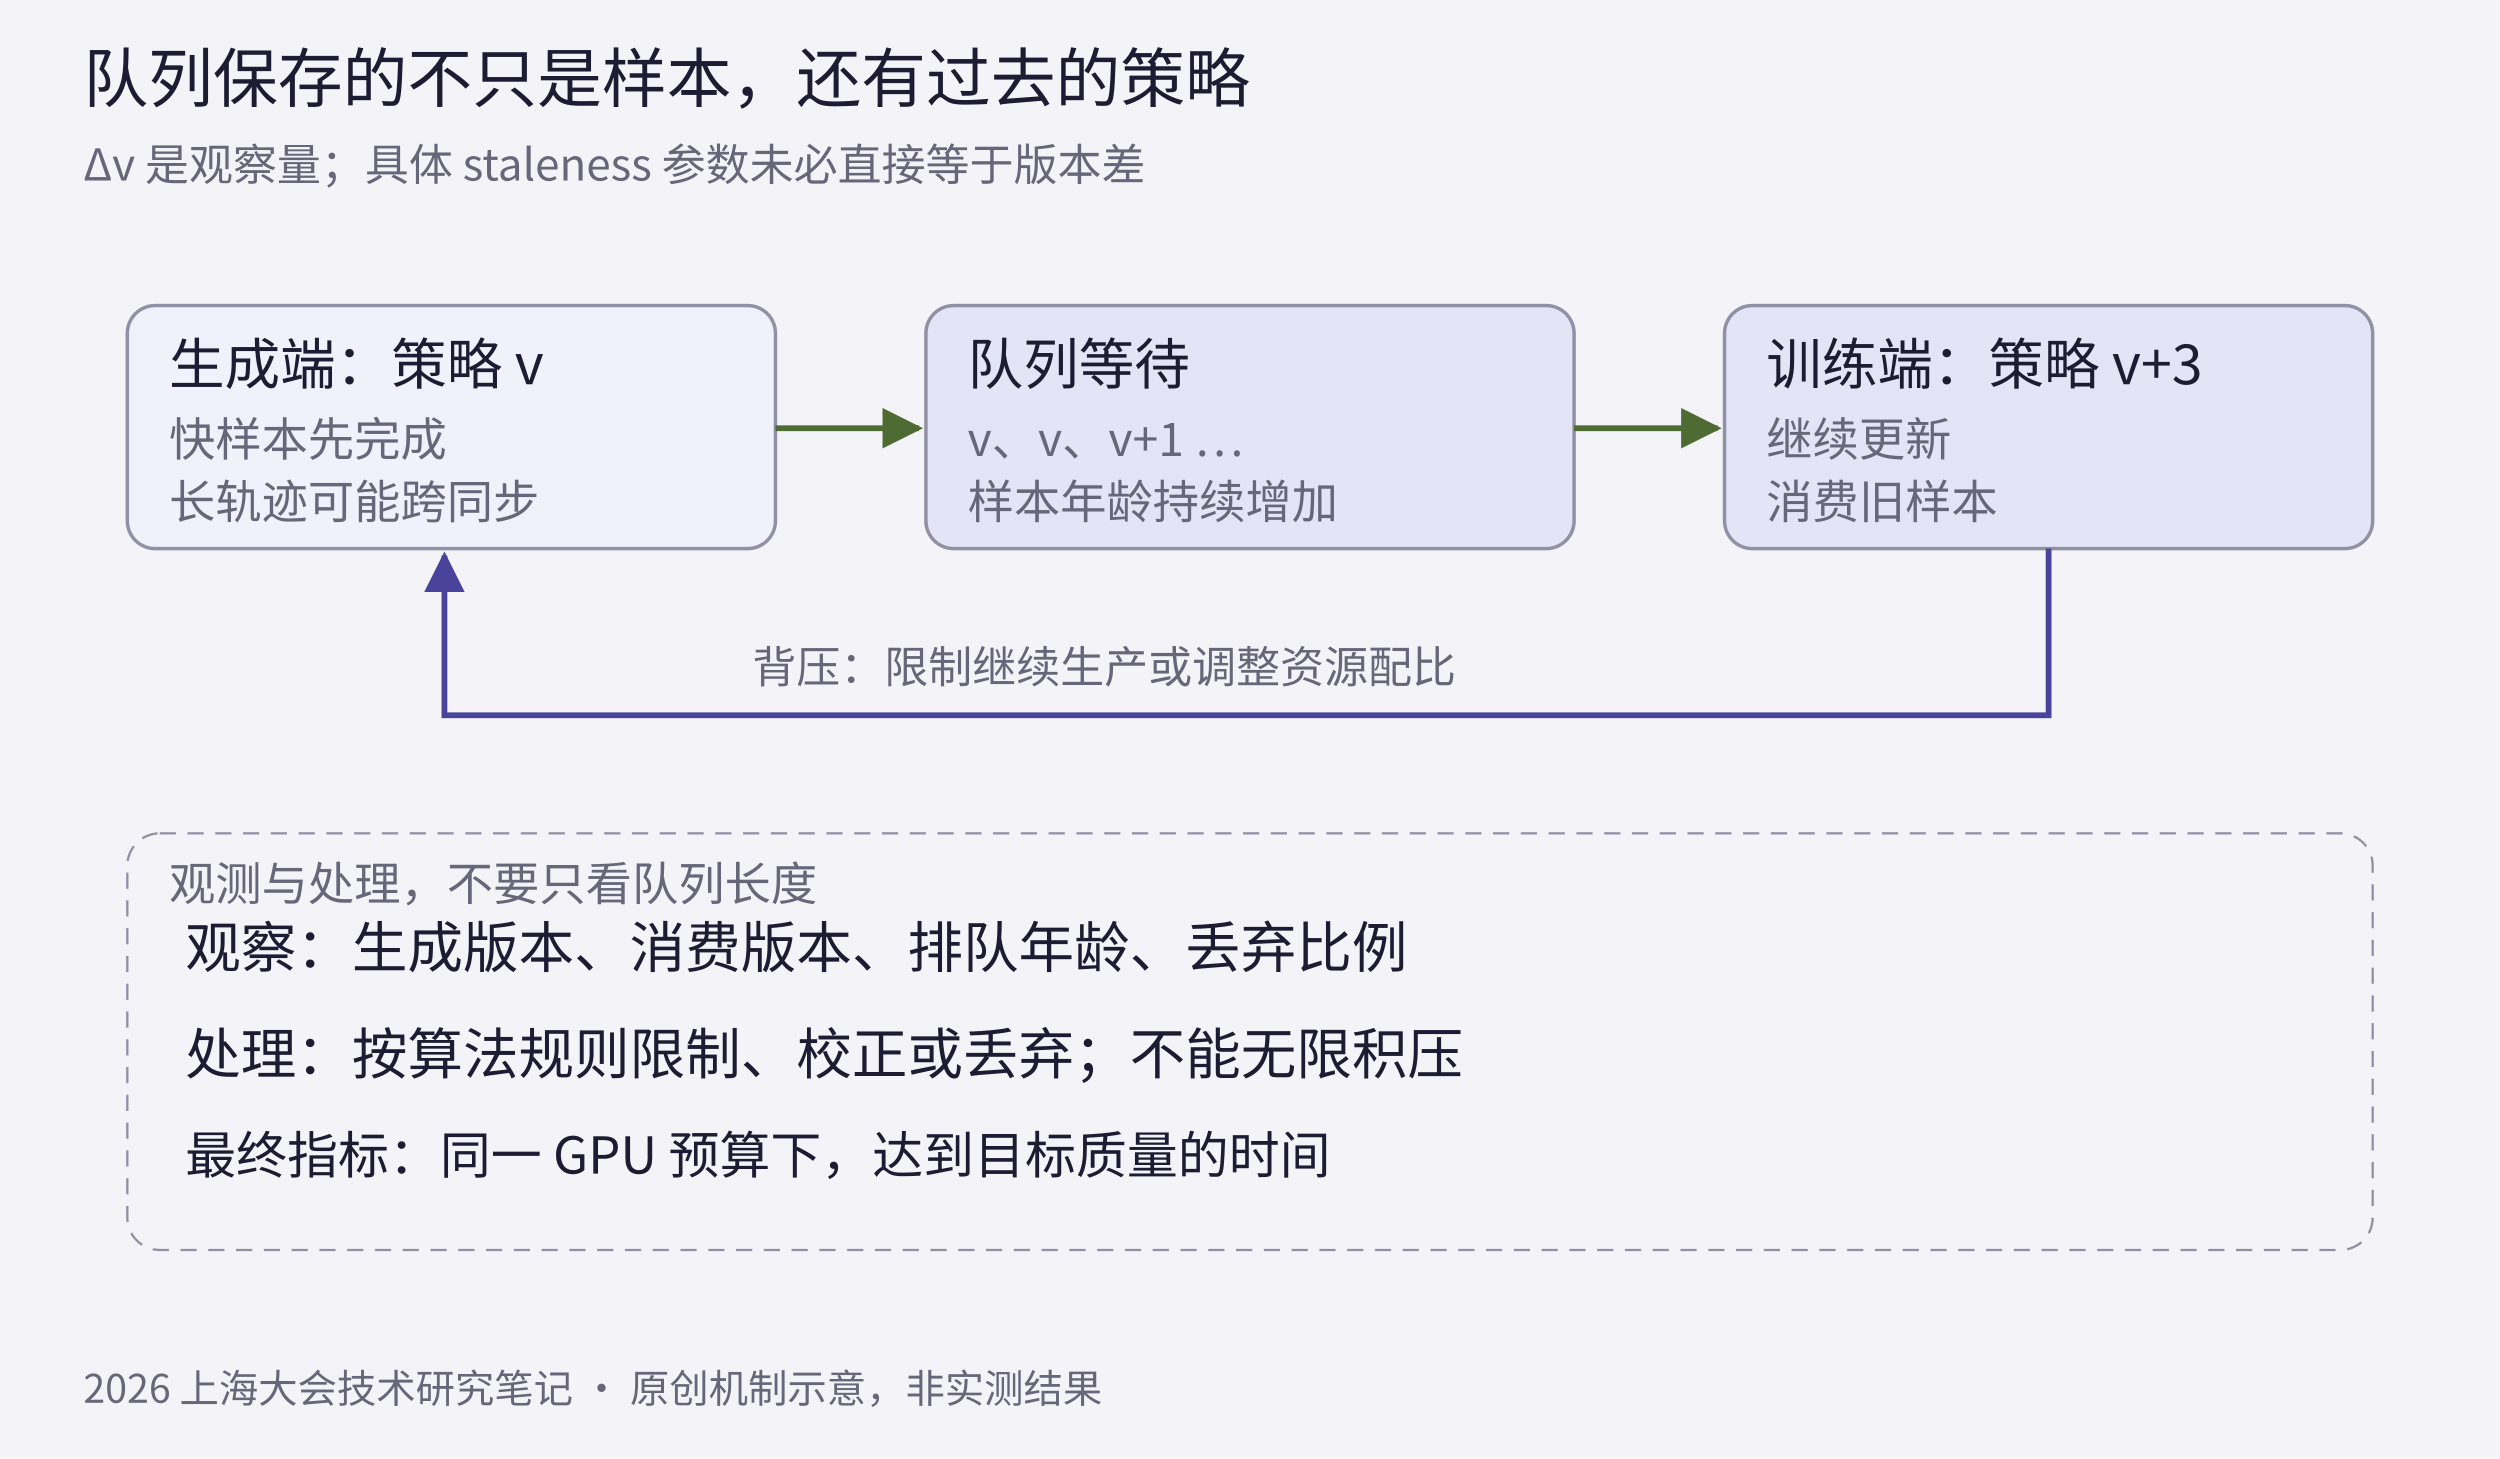
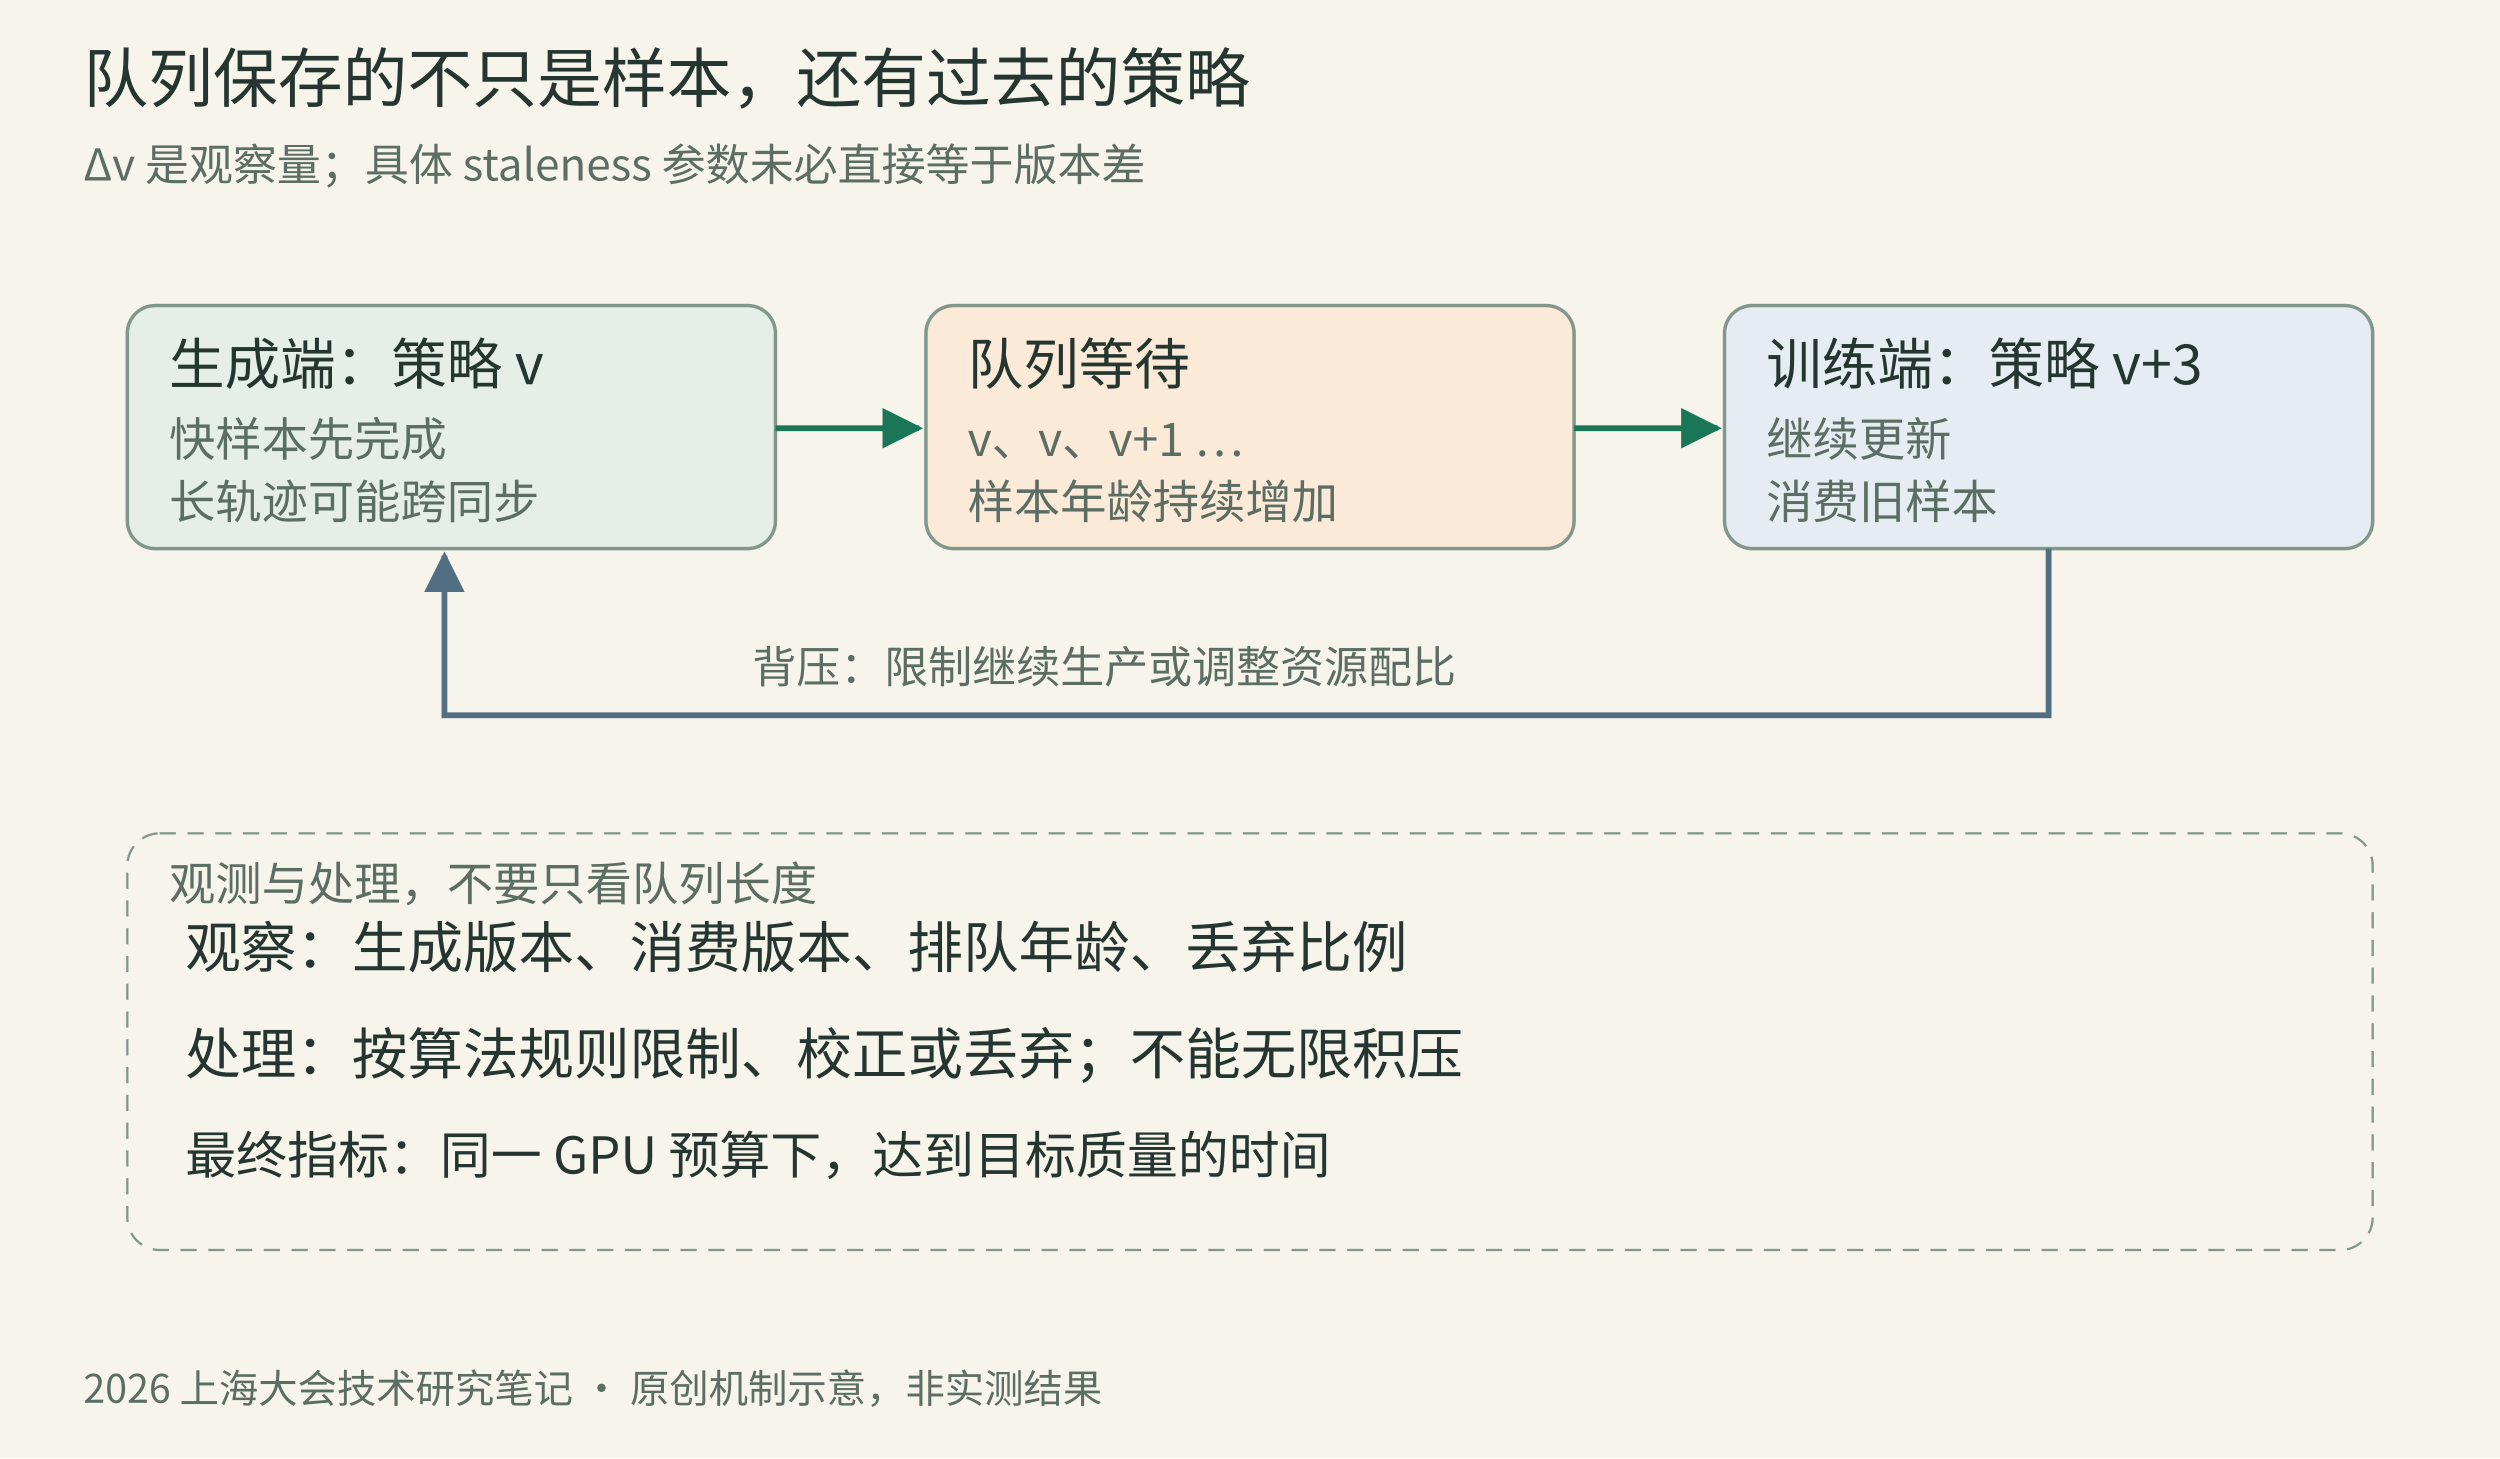
<svg xmlns="http://www.w3.org/2000/svg" viewBox="0 0 1080 630" role="img" aria-labelledby="title desc">
  <defs>
    <marker id="arrow" viewBox="0 0 10 10" refX="9" refY="5" markerWidth="7" markerHeight="7" orient="auto-start-reverse">
-       <path d="M 0 0 L 10 5 L 0 10 z" fill="#49439C" />
+       <path d="M 0 0 L 10 5 L 0 10 z" fill="#526e83" />
    </marker>
    <marker id="data" viewBox="0 0 10 10" refX="9" refY="5" markerWidth="7" markerHeight="7" orient="auto-start-reverse">
-       <path d="M 0 0 L 10 5 L 0 10 z" fill="#4D6B33" />
+       <path d="M 0 0 L 10 5 L 0 10 z" fill="#197657" />
    </marker>
  </defs>
-   <rect width="1080" height="630" fill="#F4F4F8" />
+   <rect width="1080" height="630" fill="#f7f4eb" />
  <g font-family="Microsoft YaHei, PingFang SC, Noto Sans CJK SC, sans-serif">
-     <text x="36" y="44" font-size="28" fill="#1E1C32" text-anchor="start">队列保存的不只是样本，还有过去的策略</text>
-     <text x="36" y="78" font-size="19" fill="#68677A" text-anchor="start">Δv 是观察量；具体 staleness 参数未必直接等于版本差</text>
-     <rect x="55" y="132" width="280" height="105" rx="12" fill="#F1F1FB" stroke="#9190A4" stroke-width="1.5" />
-     <text x="73" y="166" font-size="24" fill="#1E1C32" text-anchor="start">生成端：策略 v</text>
-     <text x="73" y="197" font-size="20" fill="#68677A" text-anchor="start">快样本先完成</text>
-     <text x="73" y="224" font-size="20" fill="#68677A" text-anchor="start">长轨迹可能跨同步</text>
-     <rect x="400" y="132" width="280" height="105" rx="12" fill="#E4E4F7" stroke="#9190A4" stroke-width="1.5" />
-     <text x="418" y="166" font-size="24" fill="#1E1C32" text-anchor="start">队列等待</text>
-     <text x="418" y="197" font-size="20" fill="#68677A" text-anchor="start">v、v、v+1 …</text>
-     <text x="418" y="224" font-size="20" fill="#68677A" text-anchor="start">样本年龄持续增加</text>
-     <rect x="745" y="132" width="280" height="105" rx="12" fill="#E4E4F7" stroke="#9190A4" stroke-width="1.5" />
-     <text x="763" y="166" font-size="24" fill="#1E1C32" text-anchor="start">训练端：策略 v+3</text>
-     <text x="763" y="197" font-size="20" fill="#68677A" text-anchor="start">继续更新</text>
-     <text x="763" y="224" font-size="20" fill="#68677A" text-anchor="start">消费旧样本</text>
-     <polyline points="335,185 397,185" fill="none" stroke="#4D6B33" stroke-width="2.5" marker-end="url(#data)" />
-     <polyline points="680,185 742,185" fill="none" stroke="#4D6B33" stroke-width="2.5" marker-end="url(#data)" />
-     <polyline points="885,237 885,309 192,309 192,240" fill="none" stroke="#49439C" stroke-width="2.5" marker-end="url(#arrow)" />
-     <text x="325" y="295" font-size="19" fill="#68677A" text-anchor="start">背压：限制继续生产或调整资源配比</text>
-     <rect x="55" y="360" width="970" height="180" rx="14" fill="none" stroke="#9190A4" stroke-dasharray="7 5" />
-     <text x="73" y="389" font-size="20" fill="#68677A" text-anchor="start">观测与处理，不要只看队列长度</text>
-     <text x="80" y="418" font-size="24" fill="#1E1C32" text-anchor="start">观察：生成版本、消费版本、排队年龄、丢弃比例</text>
-     <text x="80" y="464" font-size="24" fill="#1E1C32" text-anchor="start">处理：按算法规则限制、校正或丢弃；不能无限积压</text>
-     <text x="80" y="507" font-size="22" fill="#1E1C32" text-anchor="start">最终指标：同一 GPU 预算下，达到目标质量的时间</text>
-     <text x="36" y="606" font-size="17" fill="#68677A" text-anchor="start">2026 上海大会技术研究笔记 · 原创机制示意，非实测结果</text>
+     <text x="36" y="44" font-size="28" fill="#25352f" text-anchor="start">队列保存的不只是样本，还有过去的策略</text>
+     <text x="36" y="78" font-size="19" fill="#5c6d64" text-anchor="start">Δv 是观察量；具体 staleness 参数未必直接等于版本差</text>
+     <rect x="55" y="132" width="280" height="105" rx="12" fill="#e5efe8" stroke="#81978b" stroke-width="1.5" />
+     <text x="73" y="166" font-size="24" fill="#25352f" text-anchor="start">生成端：策略 v</text>
+     <text x="73" y="197" font-size="20" fill="#5c6d64" text-anchor="start">快样本先完成</text>
+     <text x="73" y="224" font-size="20" fill="#5c6d64" text-anchor="start">长轨迹可能跨同步</text>
+     <rect x="400" y="132" width="280" height="105" rx="12" fill="#faead7" stroke="#81978b" stroke-width="1.5" />
+     <text x="418" y="166" font-size="24" fill="#25352f" text-anchor="start">队列等待</text>
+     <text x="418" y="197" font-size="20" fill="#5c6d64" text-anchor="start">v、v、v+1 …</text>
+     <text x="418" y="224" font-size="20" fill="#5c6d64" text-anchor="start">样本年龄持续增加</text>
+     <rect x="745" y="132" width="280" height="105" rx="12" fill="#e5edf3" stroke="#81978b" stroke-width="1.5" />
+     <text x="763" y="166" font-size="24" fill="#25352f" text-anchor="start">训练端：策略 v+3</text>
+     <text x="763" y="197" font-size="20" fill="#5c6d64" text-anchor="start">继续更新</text>
+     <text x="763" y="224" font-size="20" fill="#5c6d64" text-anchor="start">消费旧样本</text>
+     <polyline points="335,185 397,185" fill="none" stroke="#197657" stroke-width="2.5" marker-end="url(#data)" />
+     <polyline points="680,185 742,185" fill="none" stroke="#197657" stroke-width="2.5" marker-end="url(#data)" />
+     <polyline points="885,237 885,309 192,309 192,240" fill="none" stroke="#526e83" stroke-width="2.5" marker-end="url(#arrow)" />
+     <text x="325" y="295" font-size="19" fill="#5c6d64" text-anchor="start">背压：限制继续生产或调整资源配比</text>
+     <rect x="55" y="360" width="970" height="180" rx="14" fill="none" stroke="#81978b" stroke-dasharray="7 5" />
+     <text x="73" y="389" font-size="20" fill="#5c6d64" text-anchor="start">观测与处理，不要只看队列长度</text>
+     <text x="80" y="418" font-size="24" fill="#25352f" text-anchor="start">观察：生成版本、消费版本、排队年龄、丢弃比例</text>
+     <text x="80" y="464" font-size="24" fill="#25352f" text-anchor="start">处理：按算法规则限制、校正或丢弃；不能无限积压</text>
+     <text x="80" y="507" font-size="22" fill="#25352f" text-anchor="start">最终指标：同一 GPU 预算下，达到目标质量的时间</text>
+     <text x="36" y="606" font-size="17" fill="#5c6d64" text-anchor="start">2026 上海大会技术研究笔记 · 原创机制示意，非实测结果</text>
  </g>
</svg>
